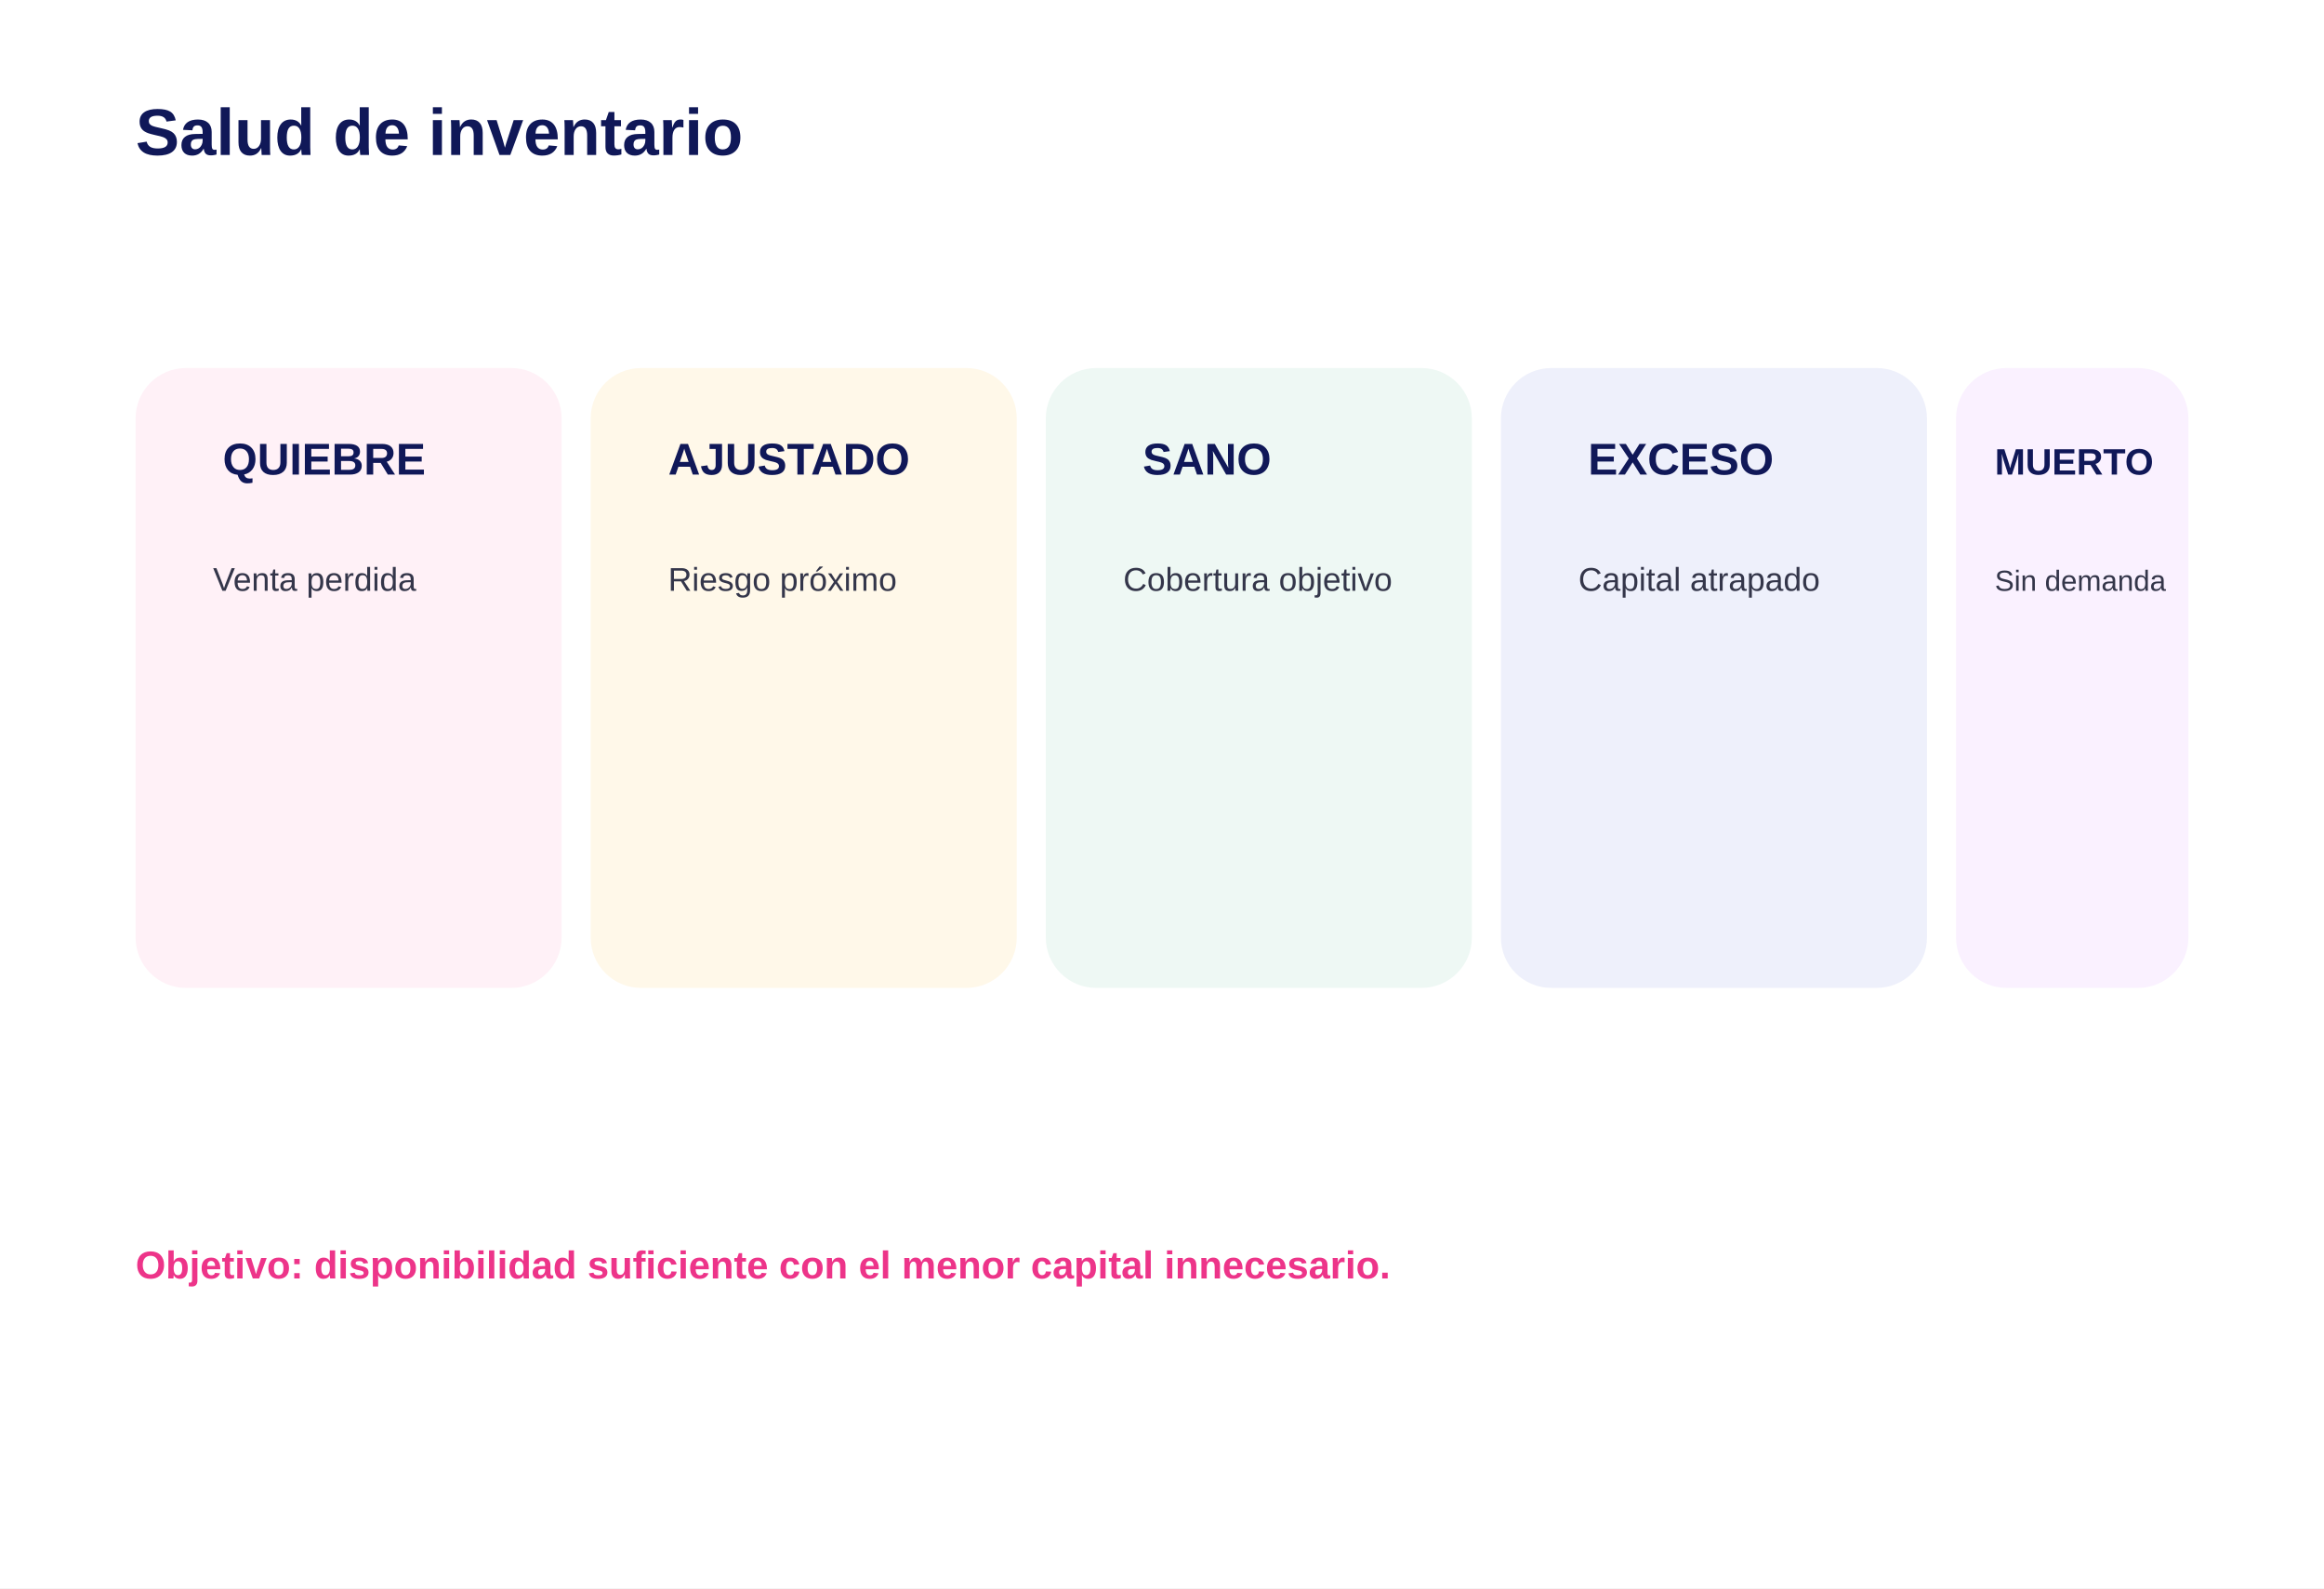
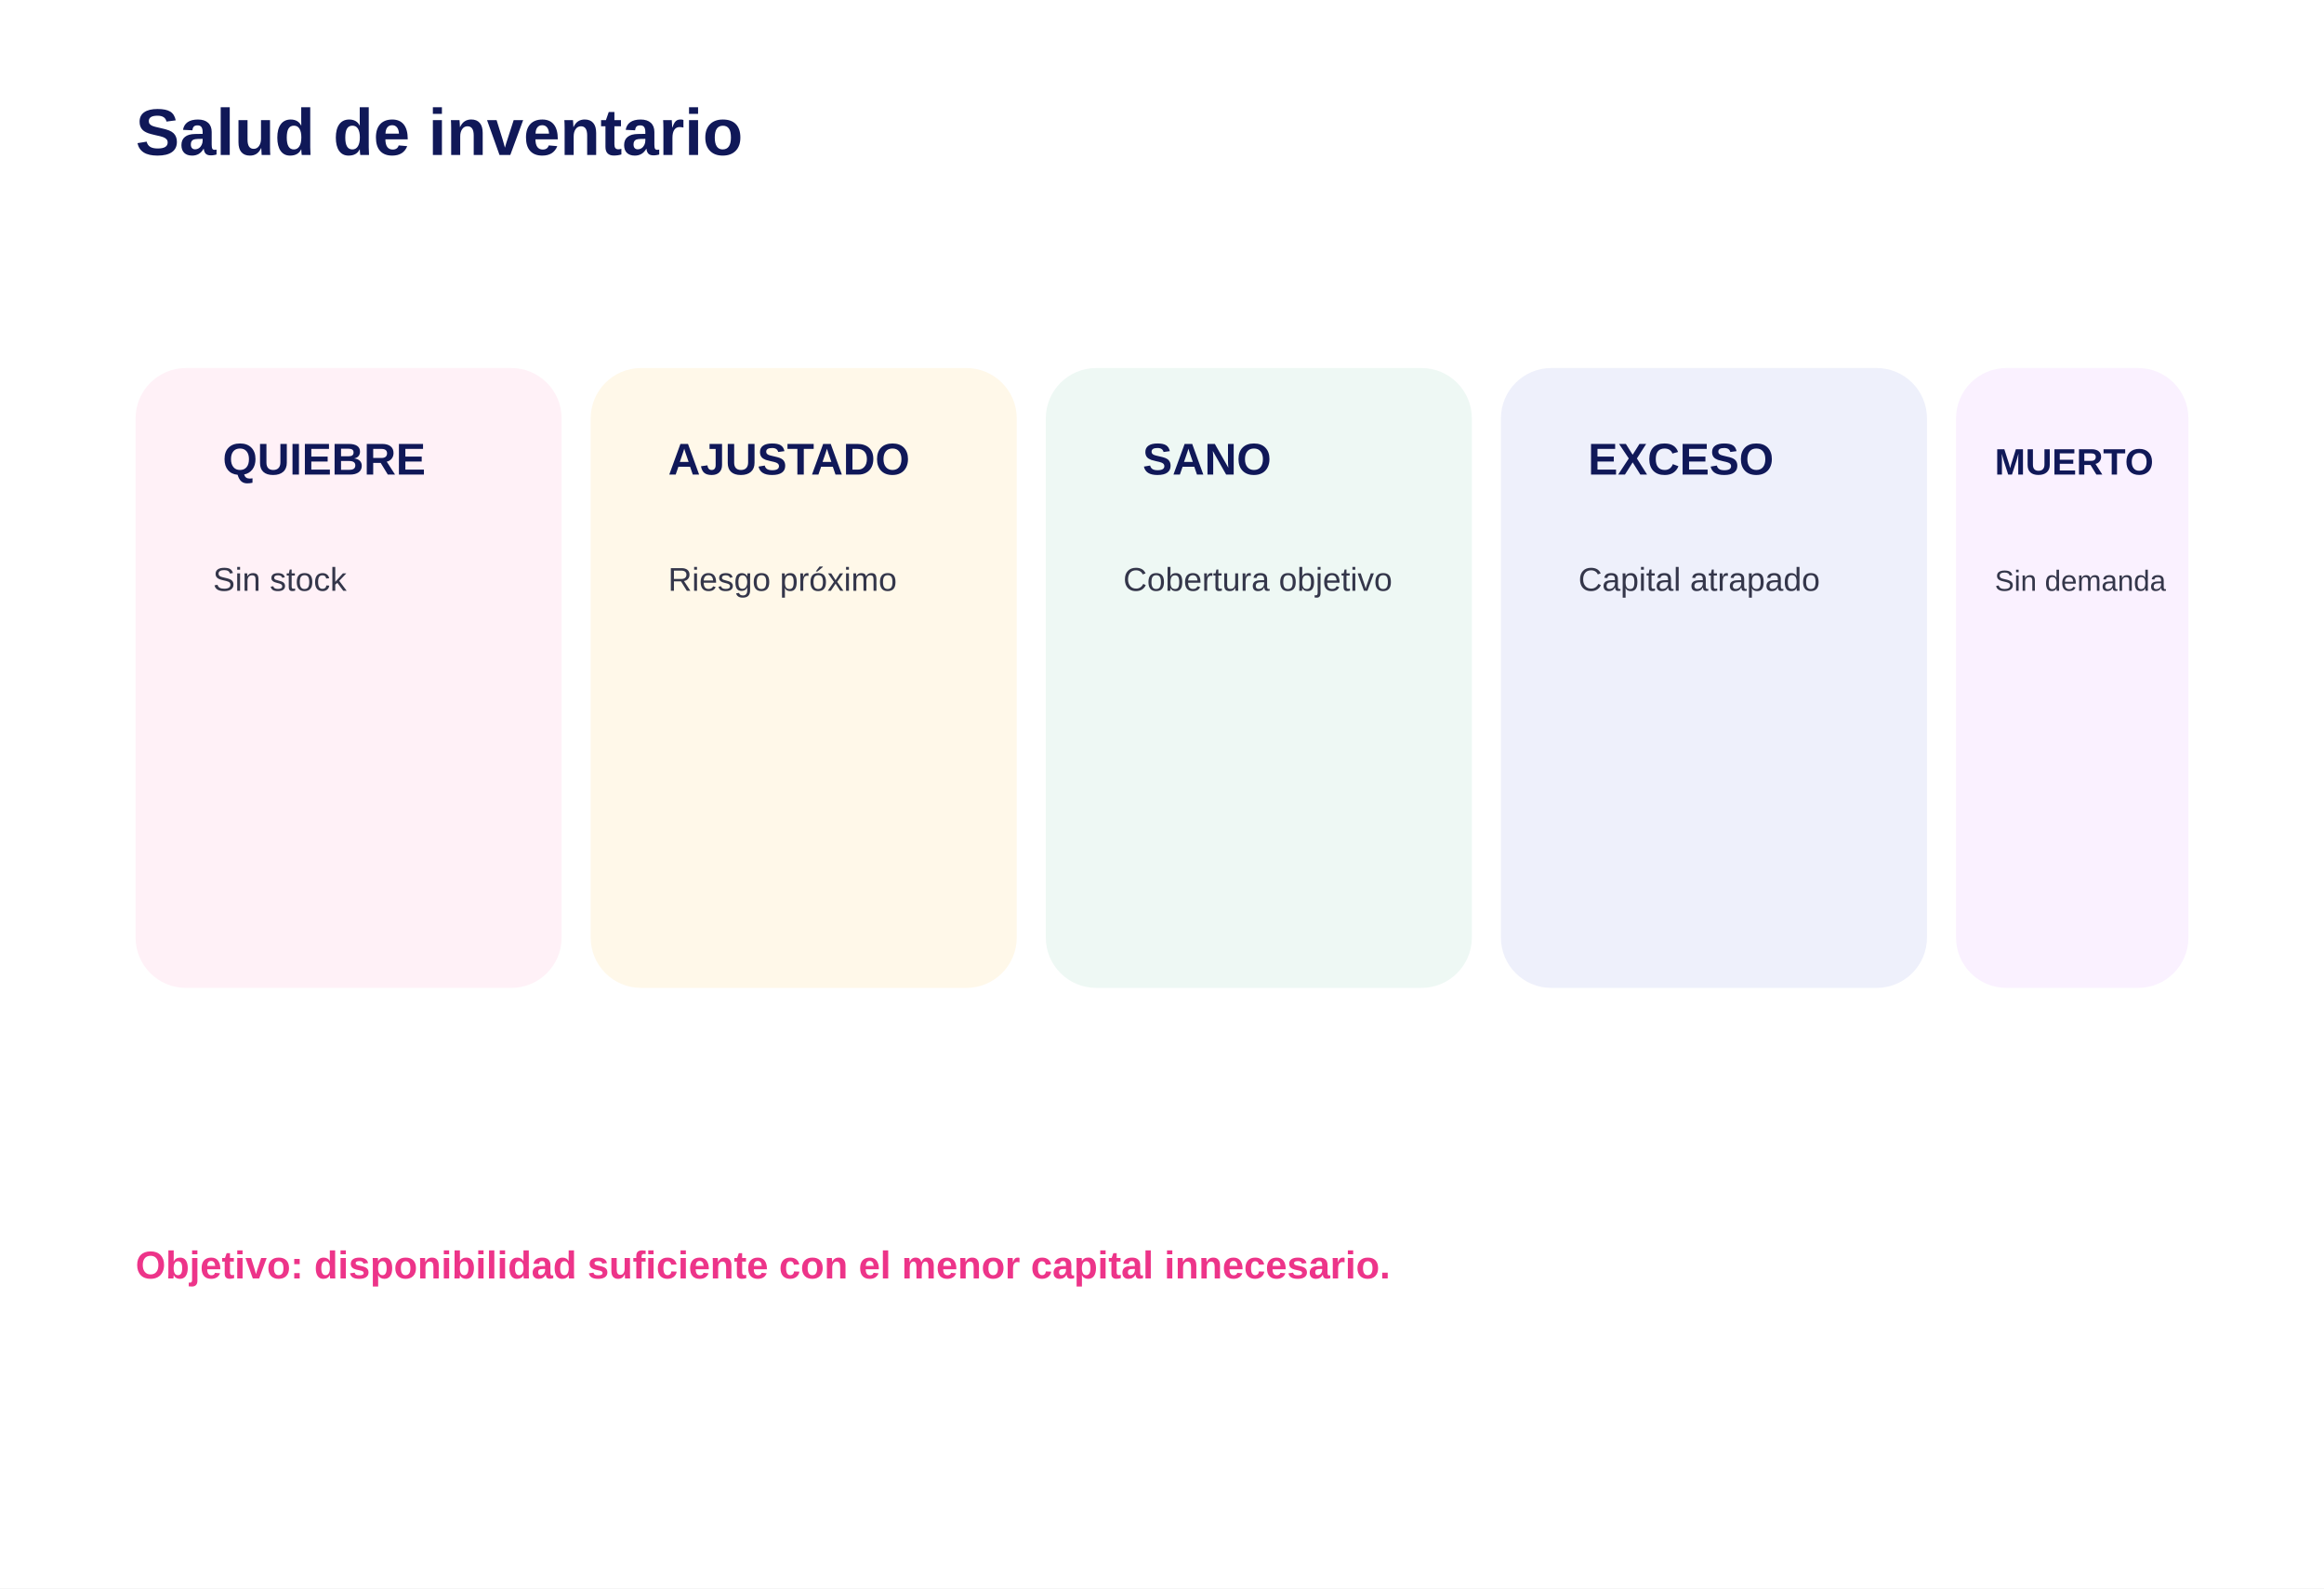
<svg xmlns="http://www.w3.org/2000/svg" width="1200" height="820">
  <rect width="1200" height="820" fill="#fff" />
  <text x="70" y="80" font-family="Arial" font-size="34" font-weight="700" fill="#101858">Salud de inventario</text>
  <g font-family="Arial">
    <rect x="70" y="190" width="220" height="320" rx="26" fill="#fff1f7" />
    <text x="115" y="245" font-size="23" font-weight="700" fill="#101858">QUIEBRE</text>
-     <text x="110" y="305" font-size="17" fill="#34364a">Venta perdida</text>
+     <text x="110" y="305" font-size="17" fill="#34364a">Sin stock</text>
    <rect x="305" y="190" width="220" height="320" rx="26" fill="#fff8e9" />
    <text x="345" y="245" font-size="23" font-weight="700" fill="#101858">AJUSTADO</text>
    <text x="345" y="305" font-size="17" fill="#34364a">Riesgo próximo</text>
    <rect x="540" y="190" width="220" height="320" rx="26" fill="#eef8f4" />
    <text x="590" y="245" font-size="23" font-weight="700" fill="#101858">SANO</text>
    <text x="580" y="305" font-size="17" fill="#34364a">Cobertura objetivo</text>
    <rect x="775" y="190" width="220" height="320" rx="26" fill="#eef0fb" />
    <text x="820" y="245" font-size="23" font-weight="700" fill="#101858">EXCESO</text>
    <text x="815" y="305" font-size="17" fill="#34364a">Capital atrapado</text>
    <rect x="1010" y="190" width="120" height="320" rx="26" fill="#faf1ff" />
    <text x="1030" y="245" font-size="19" font-weight="700" fill="#101858">MUERTO</text>
    <text x="1030" y="305" font-size="15" fill="#34364a">Sin demanda</text>
    <text x="70" y="660" font-size="20" font-weight="700" fill="#ed3489">Objetivo: disponibilidad suficiente con el menor capital innecesario.</text>
  </g>
</svg>
